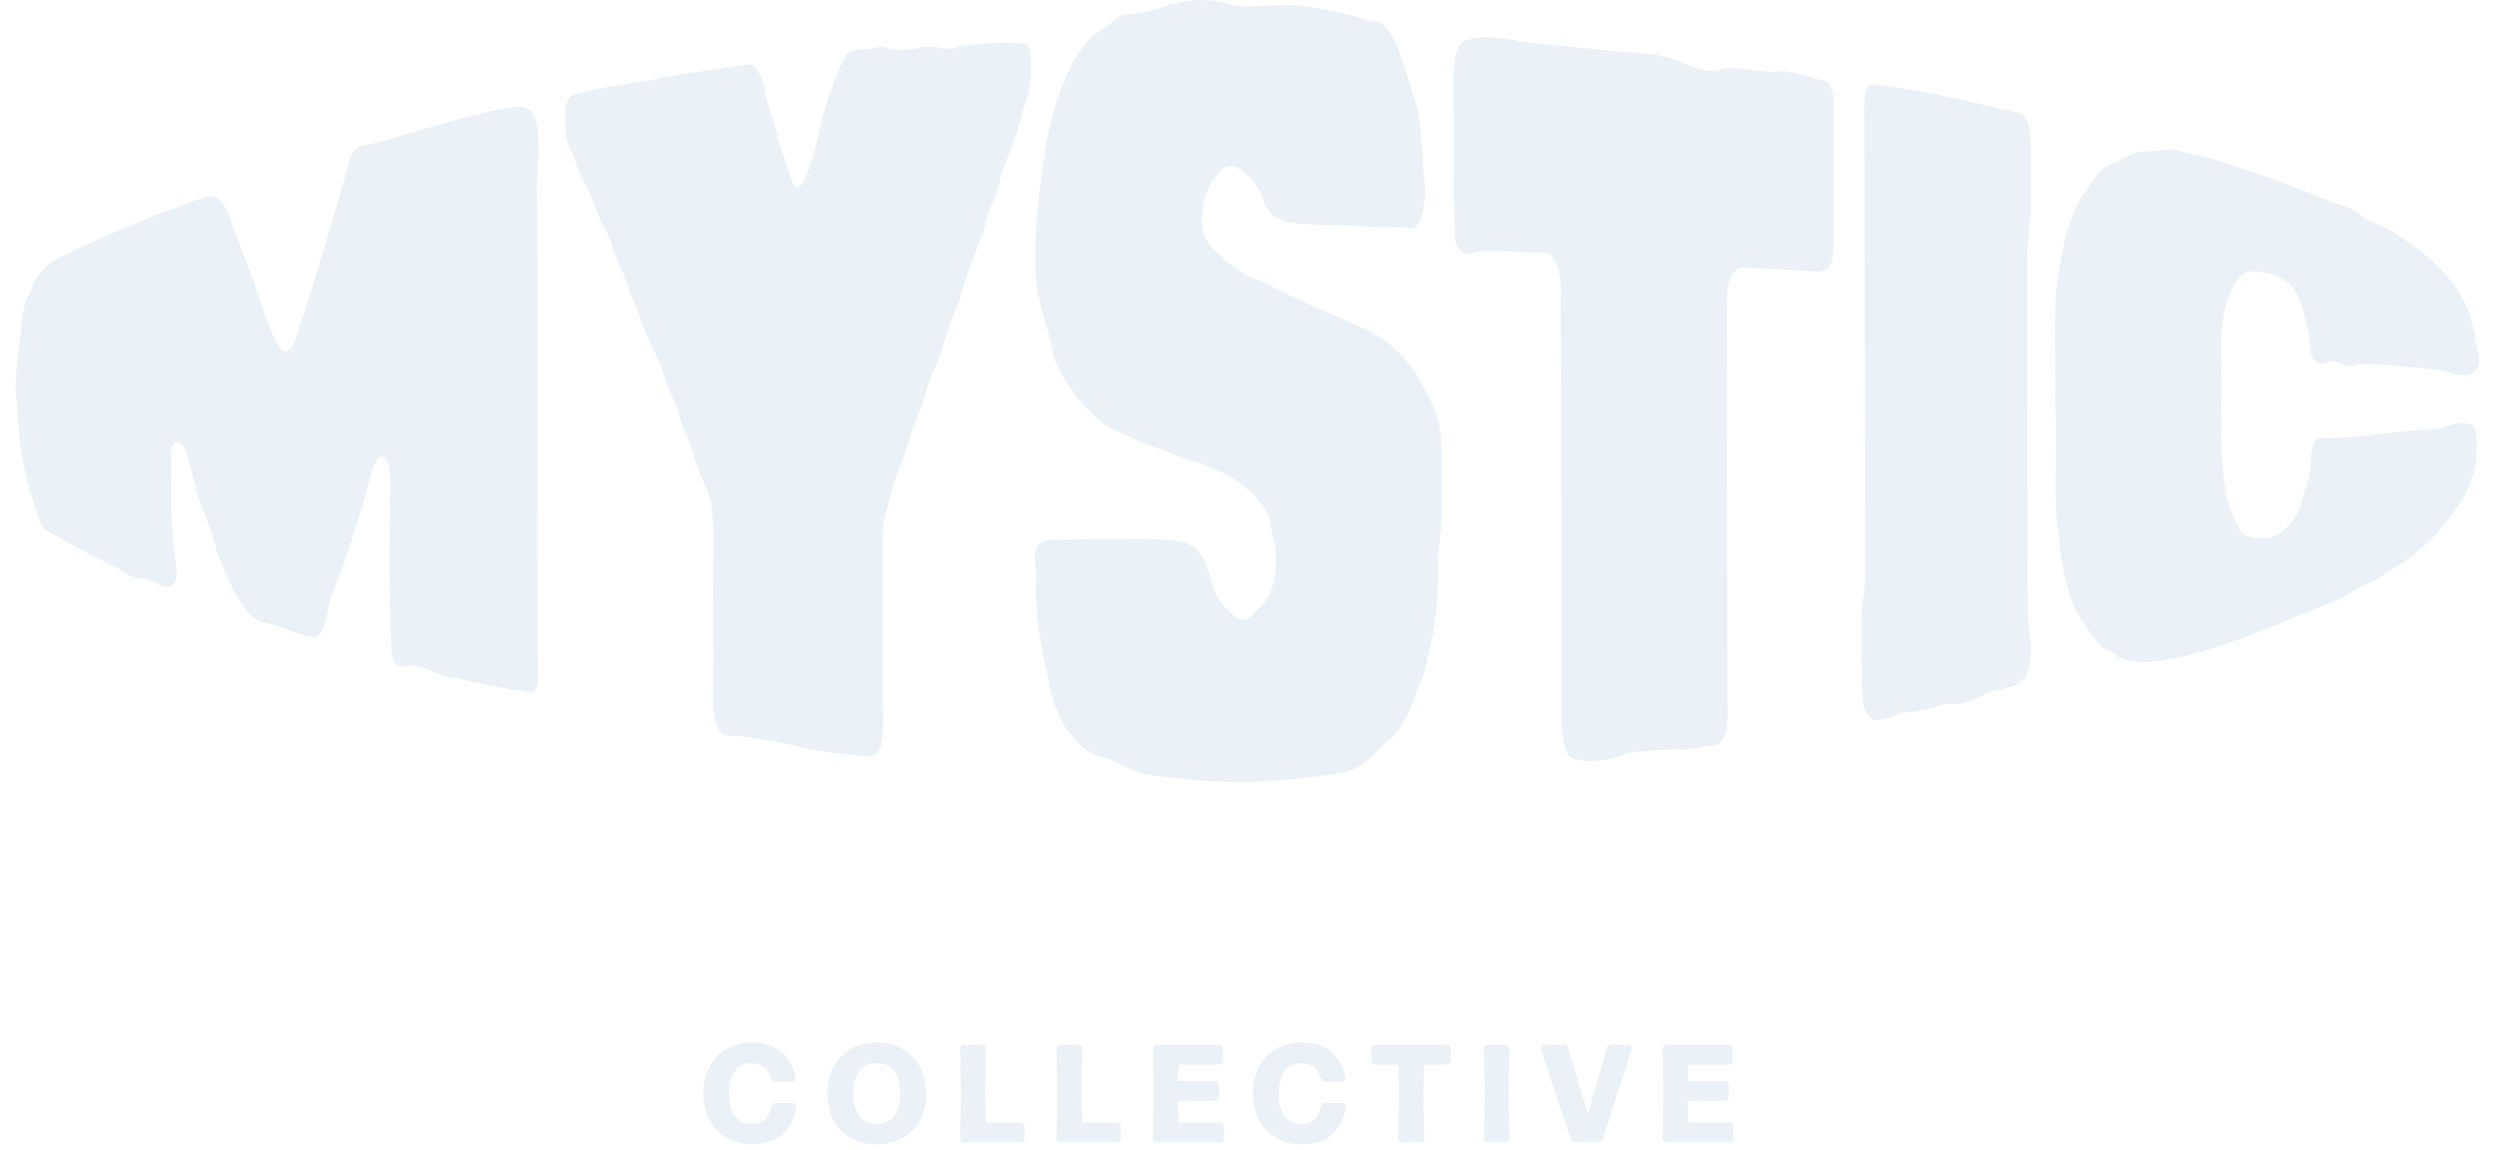
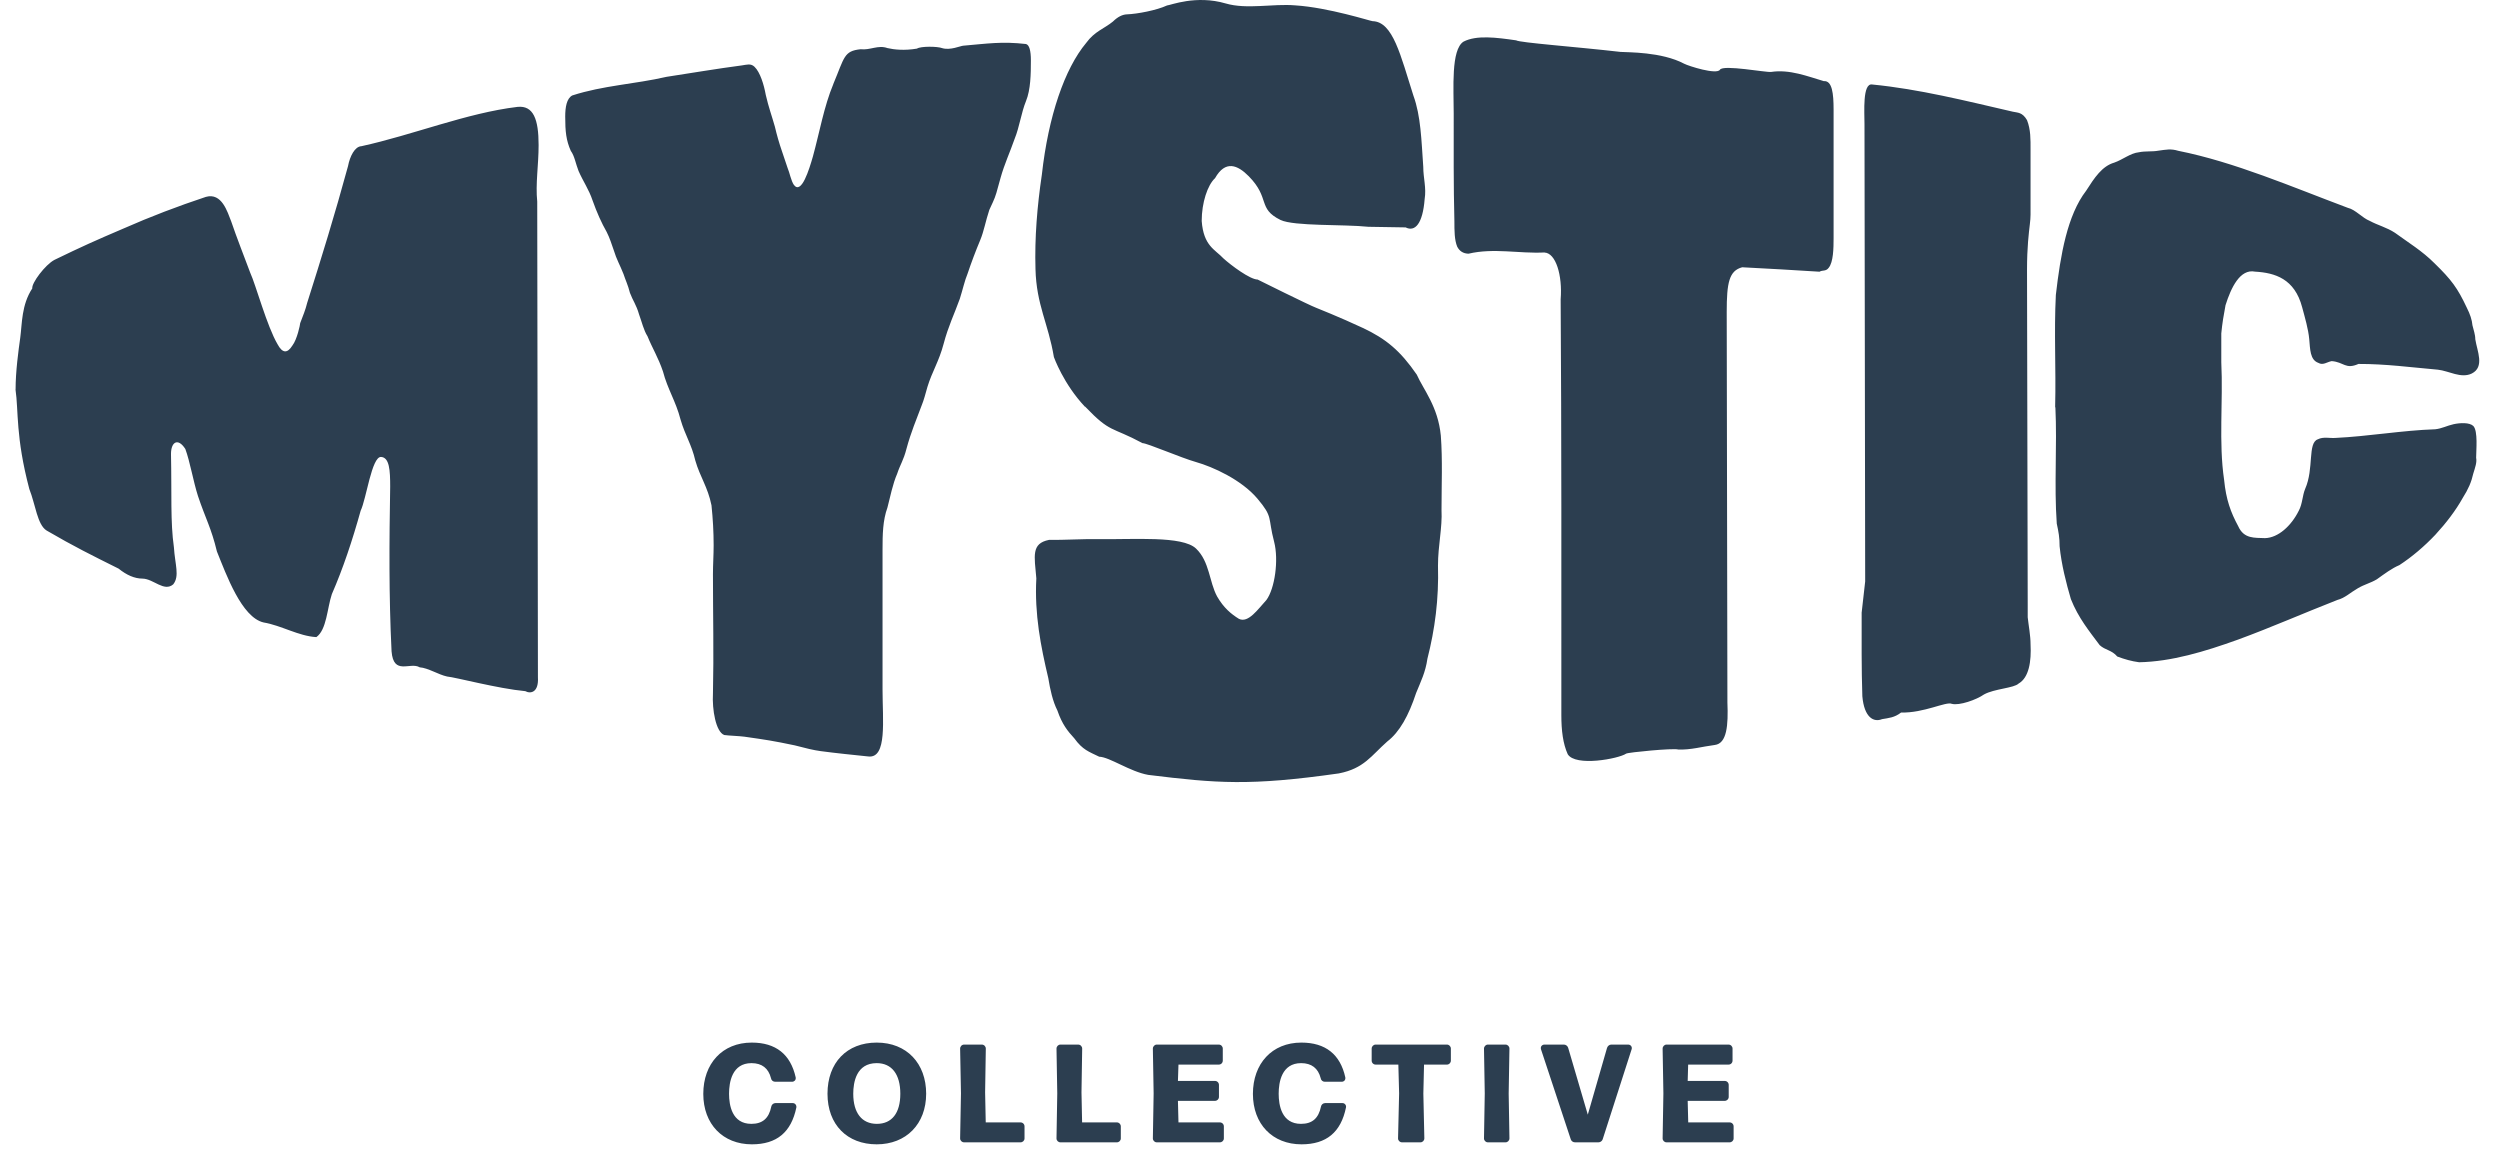
<svg xmlns="http://www.w3.org/2000/svg" width="1000" height="460" viewBox="0 0 323 150">
  <defs>
    <clipPath id="logo" clipPathUnits="objectBoundingBox" transform="scale(0.00309598 0.00666667)">
      <path d="M102.33 144.45c-.67 3.24-2.56 4.81-5.8 4.81-3.79 0-6.34-2.64-6.34-6.58s2.48-6.69 6.32-6.69c3.14 0 5.06 1.53 5.73 4.53.03.16-.01.31-.1.42-.1.1-.23.16-.37.16h-2.2c-.28 0-.51-.19-.55-.47-.33-1.29-1.18-1.96-2.54-1.96-2.55 0-2.93 2.5-2.93 3.99 0 1.49.38 3.93 2.91 3.93 1.46 0 2.29-.72 2.6-2.26a.56.56 0 0 1 .55-.45h2.24c.15 0 .28.06.37.17.09.11.13.25.11.4ZM112.81 135.99c-3.9 0-6.42 2.62-6.42 6.67s2.58 6.6 6.42 6.6 6.45-2.65 6.45-6.6c0-3.95-2.53-6.67-6.45-6.67Zm.02 10.6c-1.96 0-3.08-1.43-3.08-3.93 0-1.49.4-3.99 3.06-3.99 1.96 0 3.08 1.45 3.08 3.99s-1.11 3.93-3.06 3.93ZM132.09 146.92v1.57c0 .28-.23.51-.52.51h-7.36c-.29 0-.52-.23-.52-.51l.11-5.87-.11-5.84c0-.29.23-.53.52-.53h2.31c.29 0 .52.24.52.52l-.09 5.71.08 3.92h4.54c.29 0 .52.23.52.52ZM144.65 146.92v1.57c0 .28-.23.51-.51.51h-7.37c-.28 0-.51-.23-.51-.51l.1-5.87-.1-5.84c0-.29.23-.53.51-.53h2.32c.29 0 .52.24.52.52l-.09 5.71.08 3.92h4.54c.28 0 .51.23.51.52ZM158.09 146.92v1.57c0 .28-.23.51-.52.51h-8.23c-.28 0-.51-.23-.51-.51l.1-5.87-.1-5.84c0-.29.23-.53.51-.53h8.09c.29 0 .52.24.52.52v1.57c0 .29-.23.52-.52.52h-5.26l-.07 2.13h4.83c.29 0 .52.23.52.52v1.57c0 .28-.23.51-.52.51h-4.83l.07 2.81h5.4c.29 0 .52.23.52.52ZM174.02 144.45c-.66 3.24-2.56 4.81-5.8 4.81-3.79 0-6.34-2.64-6.34-6.58s2.48-6.69 6.32-6.69c3.14 0 5.07 1.53 5.73 4.53.03.16-.01.31-.1.42-.09.1-.23.16-.37.16h-2.2a.54.54 0 0 1-.54-.47c-.33-1.29-1.19-1.96-2.55-1.96-2.55 0-2.93 2.5-2.93 3.99 0 1.49.38 3.93 2.91 3.93 1.47 0 2.29-.72 2.61-2.26.04-.25.28-.45.54-.45h2.25a.473.473 0 0 1 .47.57ZM187.7 136.77v1.57c0 .29-.23.52-.51.52h-2.99l-.09 3.78.13 5.84c0 .29-.23.52-.51.52h-2.4c-.29 0-.52-.23-.52-.51l.14-5.87-.1-3.76h-2.96c-.29 0-.52-.23-.52-.52v-1.57c0-.28.23-.52.52-.52h9.3c.28 0 .51.24.51.52ZM195.24 142.64l.1 5.84c0 .29-.23.52-.51.52h-2.3c-.28 0-.51-.23-.51-.51l.1-5.87-.1-5.84c0-.29.23-.53.51-.53h2.3c.28 0 .51.24.51.52l-.1 5.87ZM211.29 136.82l-3.79 11.79c-.08.23-.31.39-.55.39h-3.06c-.25 0-.48-.16-.55-.39l-3.89-11.76c-.04-.18-.01-.32.08-.43.09-.1.22-.17.36-.17h2.56c.24 0 .48.18.55.42l2.56 8.72 2.51-8.71c.08-.25.31-.43.55-.43h2.22c.14 0 .27.07.36.17.09.11.12.25.09.4ZM224.58 146.92v1.57c0 .28-.23.51-.52.51h-8.23c-.28 0-.51-.23-.51-.51l.1-5.87-.1-5.84c0-.29.23-.53.51-.53h8.09c.29 0 .52.24.52.52v1.57c0 .29-.23.52-.52.52h-5.27l-.06 2.13h4.83c.29 0 .52.23.52.52v1.57c0 .28-.23.51-.52.51h-4.83l.07 2.81h5.4c.29 0 .52.23.52.52ZM.48 50.801c.41 2.8 0 6.16 1.8 12.98.81 2.04 1.04 4.67 2.26 5.42 3.55 2.07 5.84 3.2 9.39 4.97 1.04.84 2.08 1.3 3.12 1.3 1.44.03 2.8 1.77 4 .75.86-1.08.23-2.59.09-4.84-.47-3.3-.27-6.91-.38-12.17 0-1.54.89-2.17 1.87-.65.61 1.65 1.04 4.24 1.65 6.14.98 2.93 1.73 4.15 2.47 7.23 1.23 3.04 3.23 8.6 6.09 9.26 2.32.39 4.56 1.78 6.88 1.91 1.35-.95 1.41-3.78 2.02-5.6 1.47-3.38 2.66-6.95 3.76-10.89.74-1.53 1.44-7.07 2.66-7.01 1.1.07 1.19 1.76 1.19 3.86-.12 7.14-.18 14.25.18 21.5.26 3.2 2.44 1.33 3.67 2.08 1.1.08 2.42.95 3.57 1.2 1.16.11 6.65 1.58 10.2 1.91.73.39 1.77.14 1.65-1.81l-.09-62.04c-.24-2.35.18-4.75.18-7.38 0-3.35-.67-5.19-2.75-4.98-6.61.79-13.64 3.66-20.37 5.13-.86.04-1.5 1.33-1.74 2.6-1.71 6.28-3.49 12.05-5.32 17.81-.24.98-.55 1.69-.92 2.67 0 .19-.4 2.12-1.01 2.91-.67 1.08-1.31 1.01-1.93-.14-1.4-2.37-2.83-7.73-3.58-9.36-.86-2.3-1.74-4.52-2.48-6.69-.49-1.23-1.22-3.78-3.3-3.19-3.61 1.2-7.2 2.56-10.78 4.14-3.58 1.53-5.42 2.35-8.96 4.07-1.22.63-3.02 3.06-2.9 3.72-1.42 2.17-1.32 4.57-1.57 6.42-.24 1.73-.61 4.4-.61 6.76l-.01.01ZM107.15 10.971c-1.22 2.92-1.8 6.31-2.66 9.43-.49 1.71-1.5 5.02-2.48 3.72-.37-.52-.58-1.67-.82-2.2l-.74-2.2c-.37-1.06-.67-2.13-.92-3.19-.37-1.32-.83-2.57-1.19-4.15-.24-1.33-.73-2.96-1.47-3.67-.49-.48-1.04-.26-1.65-.18-3.27.43-6.55.99-9.82 1.49-4.16.96-8.26 1.12-12.3 2.43-.73.39-.92 1.52-.92 2.75 0 1.96.12 3.1.73 4.48.49.66.64 1.69 1.01 2.62.61 1.39 1.35 2.41 1.83 3.85.55 1.55 1.16 2.92 1.84 4.11.37.72.67 1.64.92 2.37.37 1.23.8 1.9 1.28 3.13.24.75.58 1.42.83 2.43.37 1 .83 1.55 1.19 2.81.37 1.01.61 2.09 1.1 2.85.61 1.52 1.41 2.79 2.02 4.6.61 2.33 1.68 3.89 2.29 6.26.61 2.1 1.44 3.24 1.93 5.36.61 2.13 1.62 3.43 2.11 5.84.18 1.74.28 3.47.28 5.21 0 1.33-.09 2.46-.09 3.78 0 5.32.12 10.26 0 15.56-.12 2.1.37 4.99 1.47 5.41.61.09 2.02.13 2.64.22 2.81.4 3.75.54 6.56 1.13 1.4.37 2.52.64 3.37.75 2.08.28 4.16.48 6.24.7 2.46.26 1.84-4.75 1.84-8.72v-18.25c0-1.98.03-3.82.64-5.5.37-1.41.67-3.03 1.28-4.44.37-1.13.83-1.76 1.19-3.18.61-2.27 1.28-3.77 2.02-5.77.24-.57.49-1.5.73-2.36.61-2 1.5-3.3 2.11-5.61.61-2.31 1.38-3.84 2.11-5.87.37-1.16.64-2.4 1.01-3.27.49-1.46 1.04-2.92 1.65-4.38.49-1.17.7-2.48 1.19-3.95.25-.59.67-1.33.92-2.21l.55-1.98c.49-1.76 1.22-3.32 1.84-5.1.61-1.49.86-3.4 1.47-4.89.61-1.49.64-3.54.64-5.3 0-1.32-.21-2.03-.64-2.15-3.18-.36-5.01-.05-8.19.22-.37.03-1.69.63-2.73.32-.61-.24-2.81-.27-3.3.06-1.64.28-3 .13-3.85-.07-1.22-.44-2.26.3-3.49.15-2.21.23-2.1 1.03-3.58 4.56l.01-.01ZM139.99 53.031c3.34 3.5 3.38 2.56 7.49 4.77.61 0 5.01 1.91 6.99 2.47 2.15.61 5.91 2.29 8 4.77 2.09 2.48 1.32 2.37 2.18 5.64.61 2.37.09 6.09-1.01 7.58-1.1 1.19-2.36 3.06-3.58 2.46-.98-.6-1.99-1.42-2.85-2.92-1.04-1.91-.97-4.55-2.75-6.25-1.78-1.7-8.16-1.16-12.78-1.23-1.84-.04-4.56.13-6.4.1-2.34.47-1.9 2.09-1.65 5.02-.25 4.67.58 8.87 1.56 13.01.24 1.48.58 3.03 1.19 4.23.61 1.79 1.35 2.7 2.2 3.62 1.1 1.52 1.9 1.74 3.25 2.4 1.35.04 4.02 1.95 6.39 2.37 8.93 1.1 13.27 1.46 24.86-.19 3.31-.64 4.25-2.34 6.33-4.17 1.59-1.22 2.78-3.35 3.76-6.33.61-1.5 1.22-2.69 1.47-4.46.98-3.85 1.5-7.75 1.38-12.15 0-2.64.58-4.92.46-7.27 0-3.23.15-6.45-.09-9.68-.37-3.81-2.26-5.98-3.14-7.96-2.14-3.11-4.02-4.68-7.06-6.1s-6.05-2.61-6.05-2.61c-.86-.31-7.65-3.69-7.65-3.69-.98 0-3.47-1.86-4.45-2.75-1.1-1.18-2.6-1.62-2.84-4.89 0-2.38.76-4.68 1.74-5.58 1.35-2.39 2.94-1.73 4.4-.25 2.83 2.88 1.1 4.2 4.14 5.7 1.77.84 8.28.55 11.46.89l4.86.08c1.22.62 2.23-.47 2.48-3.69.24-1.47-.18-2.73-.18-4.2-.25-3.53-.31-6.62-1.29-9.31-1.67-5.22-2.65-9.63-5.32-9.7-.24 0-5.73-1.78-10.08-2.06-2.92-.25-6.32.56-9.08-.25-3.87-1.14-7.22.24-7.65.26-1.35.63-3.88 1.11-5.22 1.16-.61.02-1.22.33-1.84.94-1.1.91-2.39 1.27-3.49 2.79-2.81 3.37-4.93 9.54-5.78 17.18-.61 4.12-.95 8.22-.83 12.32.12 4.68 1.67 7.08 2.4 11.47 0 0 1.24 3.51 4.06 6.49l.01-.03ZM199.91 32.941c1.47.05 2.36 2.95 2.11 6.1.12 18.08.09 36.16.09 54.23 0 2.01.21 3.72.83 5.1 1 1.66 6.64.6 7.62-.07.25-.17 6.18-.74 6.79-.54 1.59.08 3.18-.39 4.77-.59 1.59-.19 1.77-2.56 1.65-5.54l-.09-50.94c0-3.82.31-5.38 2.02-5.83 3.36.17 6.73.37 10.09.58.37-.24.83-.01 1.19-.51.61-.74.64-2.56.64-3.86v-16.78c0-2.08-.18-3.8-1.28-3.71-2.13-.63-4.46-1.56-6.86-1.2-.63.1-6.26-.98-6.68-.29-.42.69-4.08-.47-4.67-.78-2.96-1.57-7.37-1.47-8.3-1.54-5.92-.68-13.13-1.2-13.62-1.51-2.58-.37-5.16-.71-6.86.17-1.65 1.05-1.28 6.11-1.28 9.39 0 4.68-.03 9.37.09 14.06 0 1.17 0 2.42.37 3.3.31.59.79.89 1.47.91 3.3-.78 6.61.01 9.91-.16v.01ZM241.37 90.811c.24 2.77 1.47 3.44 2.57 2.99.86-.15 1.62-.19 2.48-.86 3 .07 5.87-1.47 6.61-1.14.98.27 3.23-.53 4.21-1.22 1.35-.75 3.9-.82 4.51-1.42 1.35-.77 1.68-2.89 1.56-5.13 0-1.14-.25-2.4-.37-3.52v-1.54c-.03-15.85-.06-27.1-.09-43.79 0-2.97.24-4.82.37-5.94.12-.89.09-1.64.09-2.55v-7.16c0-1.37.03-2.61-.46-3.86-.61-1.05-1.22-.96-1.84-1.1-6.24-1.44-12.23-2.95-18.35-3.55-1.29-.23-1.01 3.61-1.01 5.18l.09 59.64c-.14 1.28-.31 2.79-.46 4.07 0 3.57-.03 7.35.09 10.9ZM266.55 53.121c.24 5.11-.18 10.09.18 15.18.24 1.08.37 1.85.37 2.95.24 2.41.86 4.8 1.47 6.89.98 2.47 2.42 4.21 3.76 6.01.73.67 1.56.62 2.29 1.48.98.37 1.87.62 2.85.75 4.22-.08 8.55-1.39 12.89-2.95 4.34-1.59 8.7-3.51 12.98-5.18.98-.25 1.68-.96 2.66-1.52.86-.51 1.62-.66 2.48-1.17.98-.7 1.96-1.44 2.94-1.85 1.65-1.08 3.26-2.45 4.68-3.95 1.42-1.54 2.66-3.16 3.58-4.81.73-1.15 1.13-2.07 1.38-3.19.25-.81.49-1.47.37-2.05 0-.95.26-3.51-.37-4.15-.49-.47-1.71-.42-2.57-.23-.86.19-1.53.57-2.39.66-4.28.14-8.75.93-13.03 1.13-.73.06-1.56-.19-2.29.18-1.35.47-.48 3.81-1.65 6.46-.37.88-.34 1.93-.83 2.85-.98 1.98-2.69 3.54-4.41 3.58-1.35-.06-2.75.12-3.49-1.55-.98-1.81-1.59-3.48-1.84-6.03-.73-4.92-.12-10.2-.37-15.37v-3.75c.12-1.28.31-2.42.55-3.68.73-2.31 1.9-4.77 3.85-4.38 2.6.15 5.17.92 6.15 4.66.37 1.37.8 2.84.92 4.14.12 1.3.09 2.71 1.19 3.1.61.36 1.13-.12 1.74-.23 1.62.13 1.79 1.12 3.49.37 3.55-.01 6.82.44 10.37.75 1.41.15 3.01 1.18 4.41.5 1.71-.86.7-2.93.46-4.47 0-.62-.24-1.26-.37-1.82-.06-.7-.31-1.46-.74-2.3-1.2-2.56-2-3.64-4.22-5.8-1.59-1.6-3.43-2.71-5.14-3.96-1.1-.72-2.2-.97-3.3-1.56-.98-.39-1.87-1.48-2.85-1.7-7.34-2.75-14.77-5.97-22.12-7.44-.98-.3-1.59-.15-2.57-.02-.86.16-1.71.03-2.57.21-1.1.11-2.11.97-3.21 1.35-1.59.46-2.57 1.95-3.67 3.67-2.45 3.19-3.34 8.31-3.95 13.59-.25 4.88.03 9.62-.09 14.51v.16l.03-.02Z" style="fill-rule:nonzero" />
    </clipPath>
  </defs>
-   <rect id="background" width="323" height="150" fill="#eaf1f7" clip-path="url(#logo)" />
+   <rect id="background" width="323" height="150" fill="#2c3e50" clip-path="url(#logo)" />
</svg>
